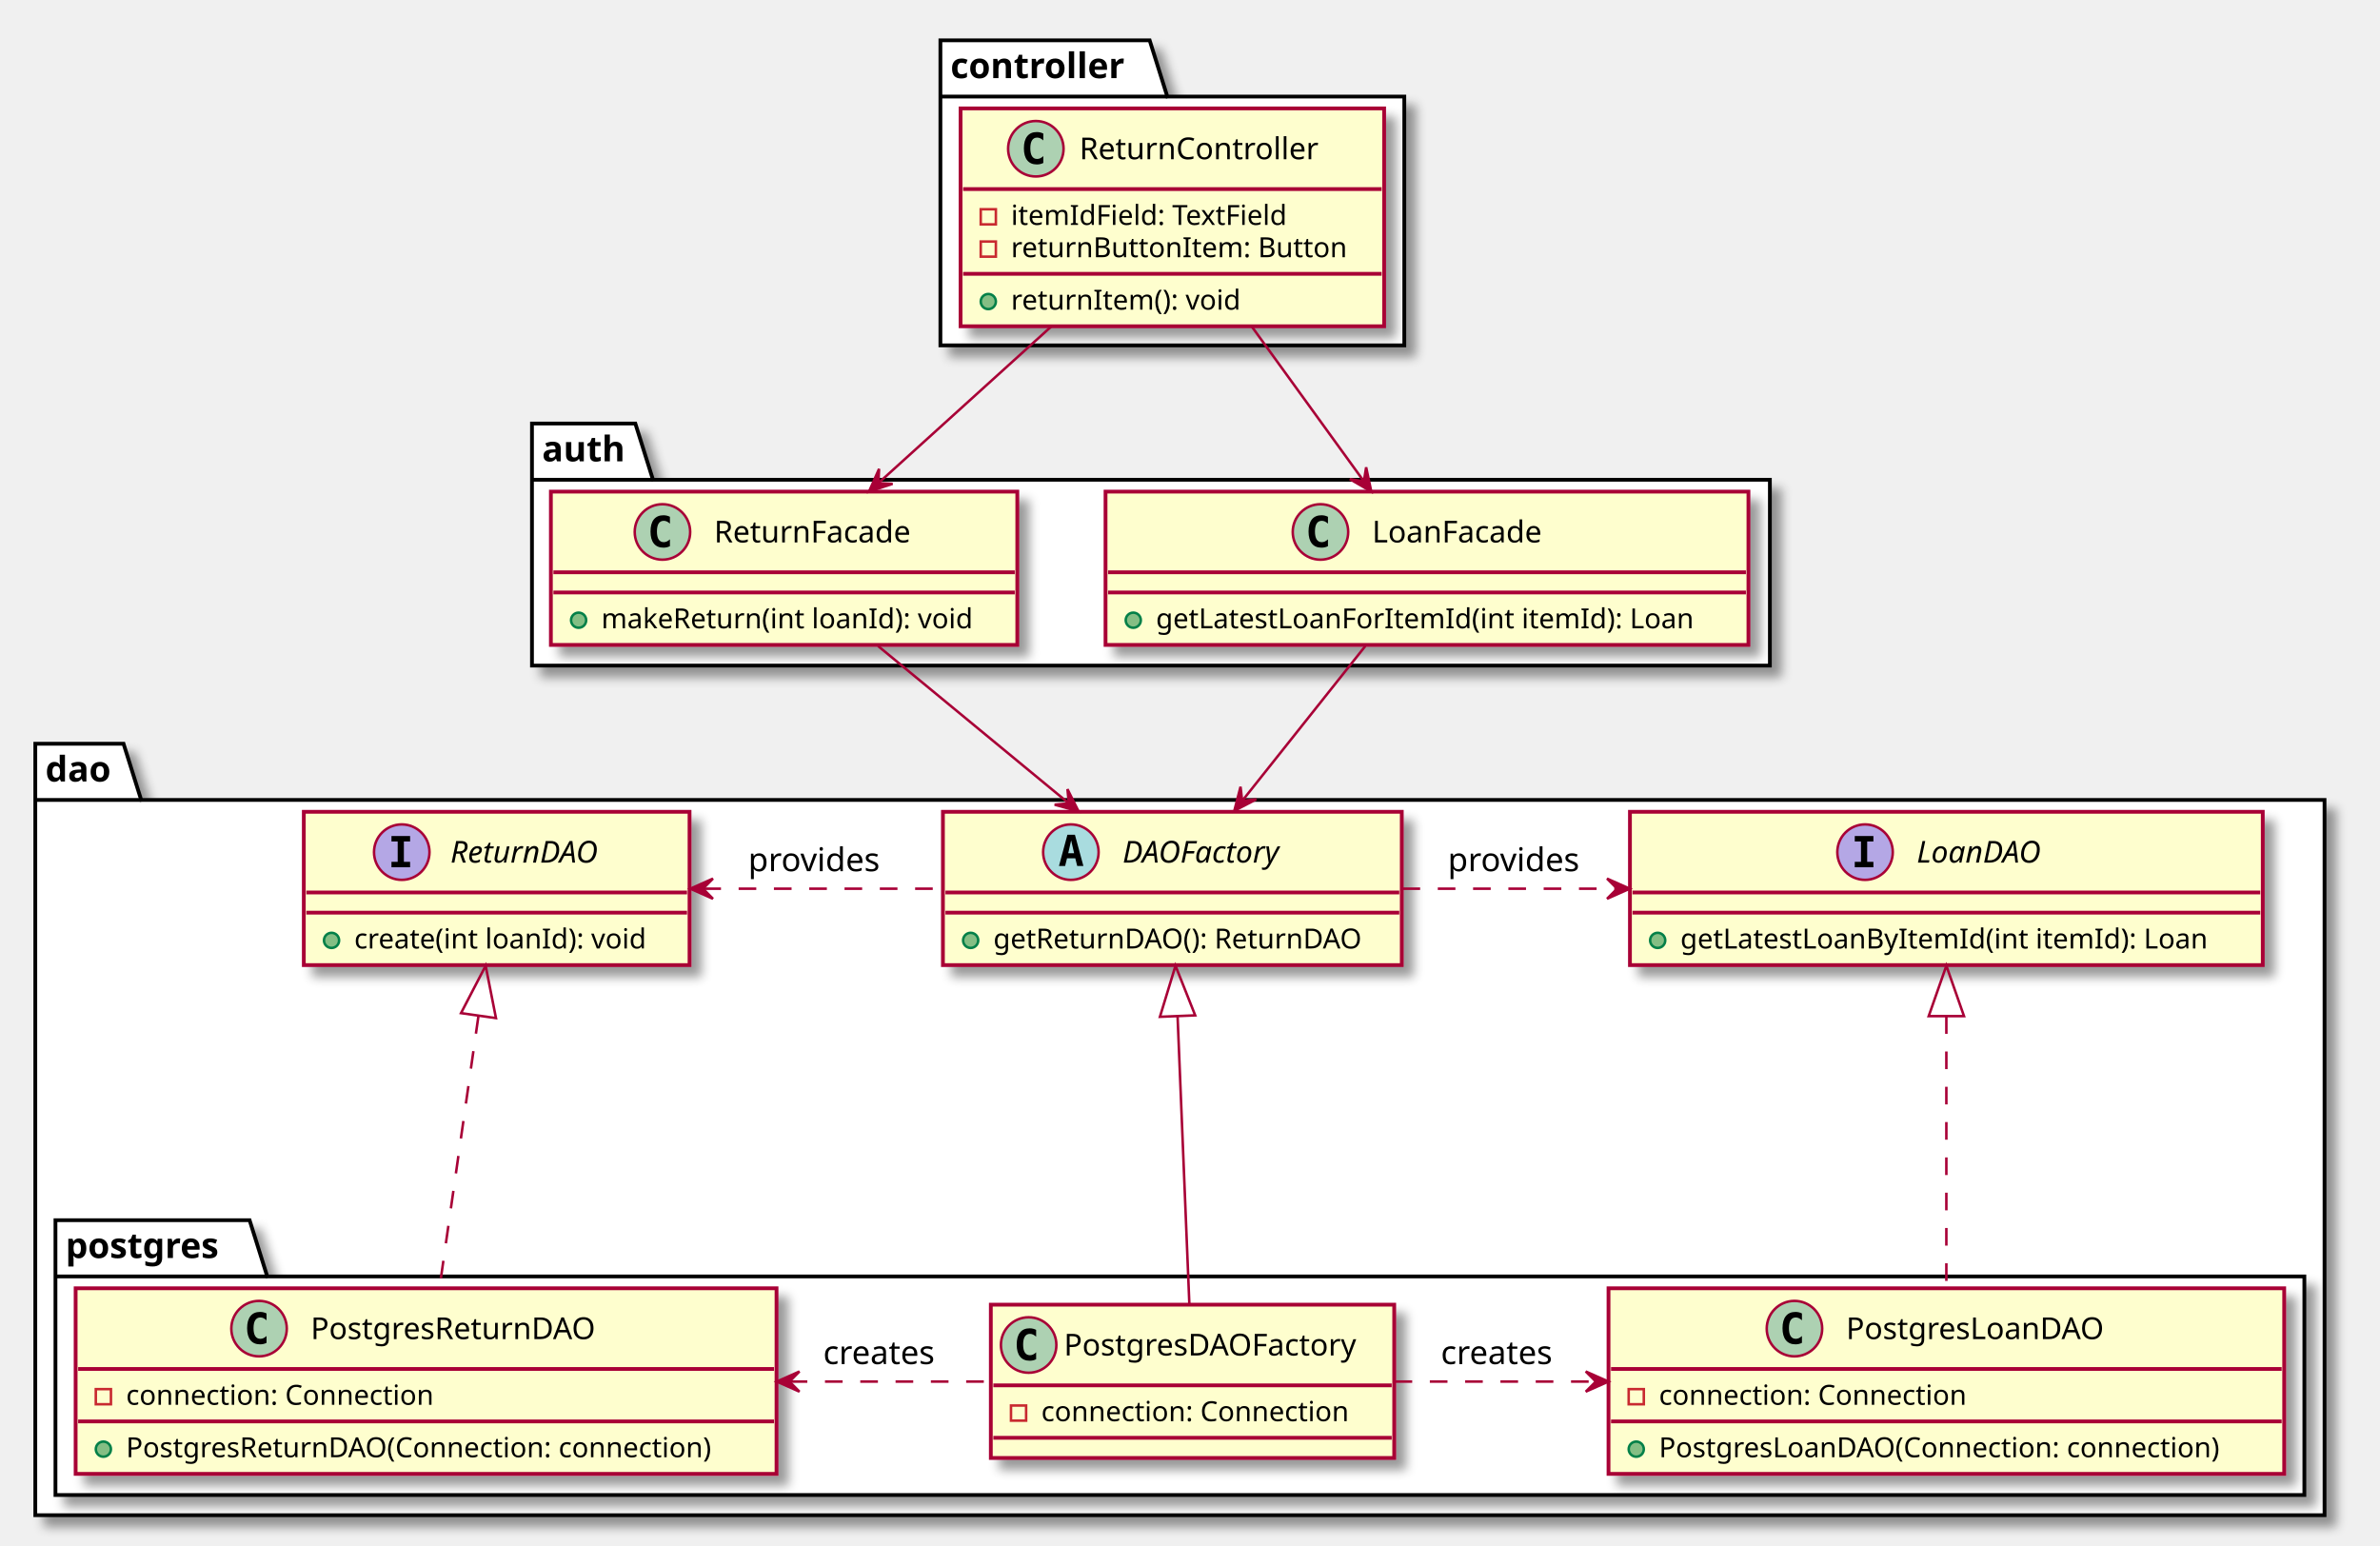
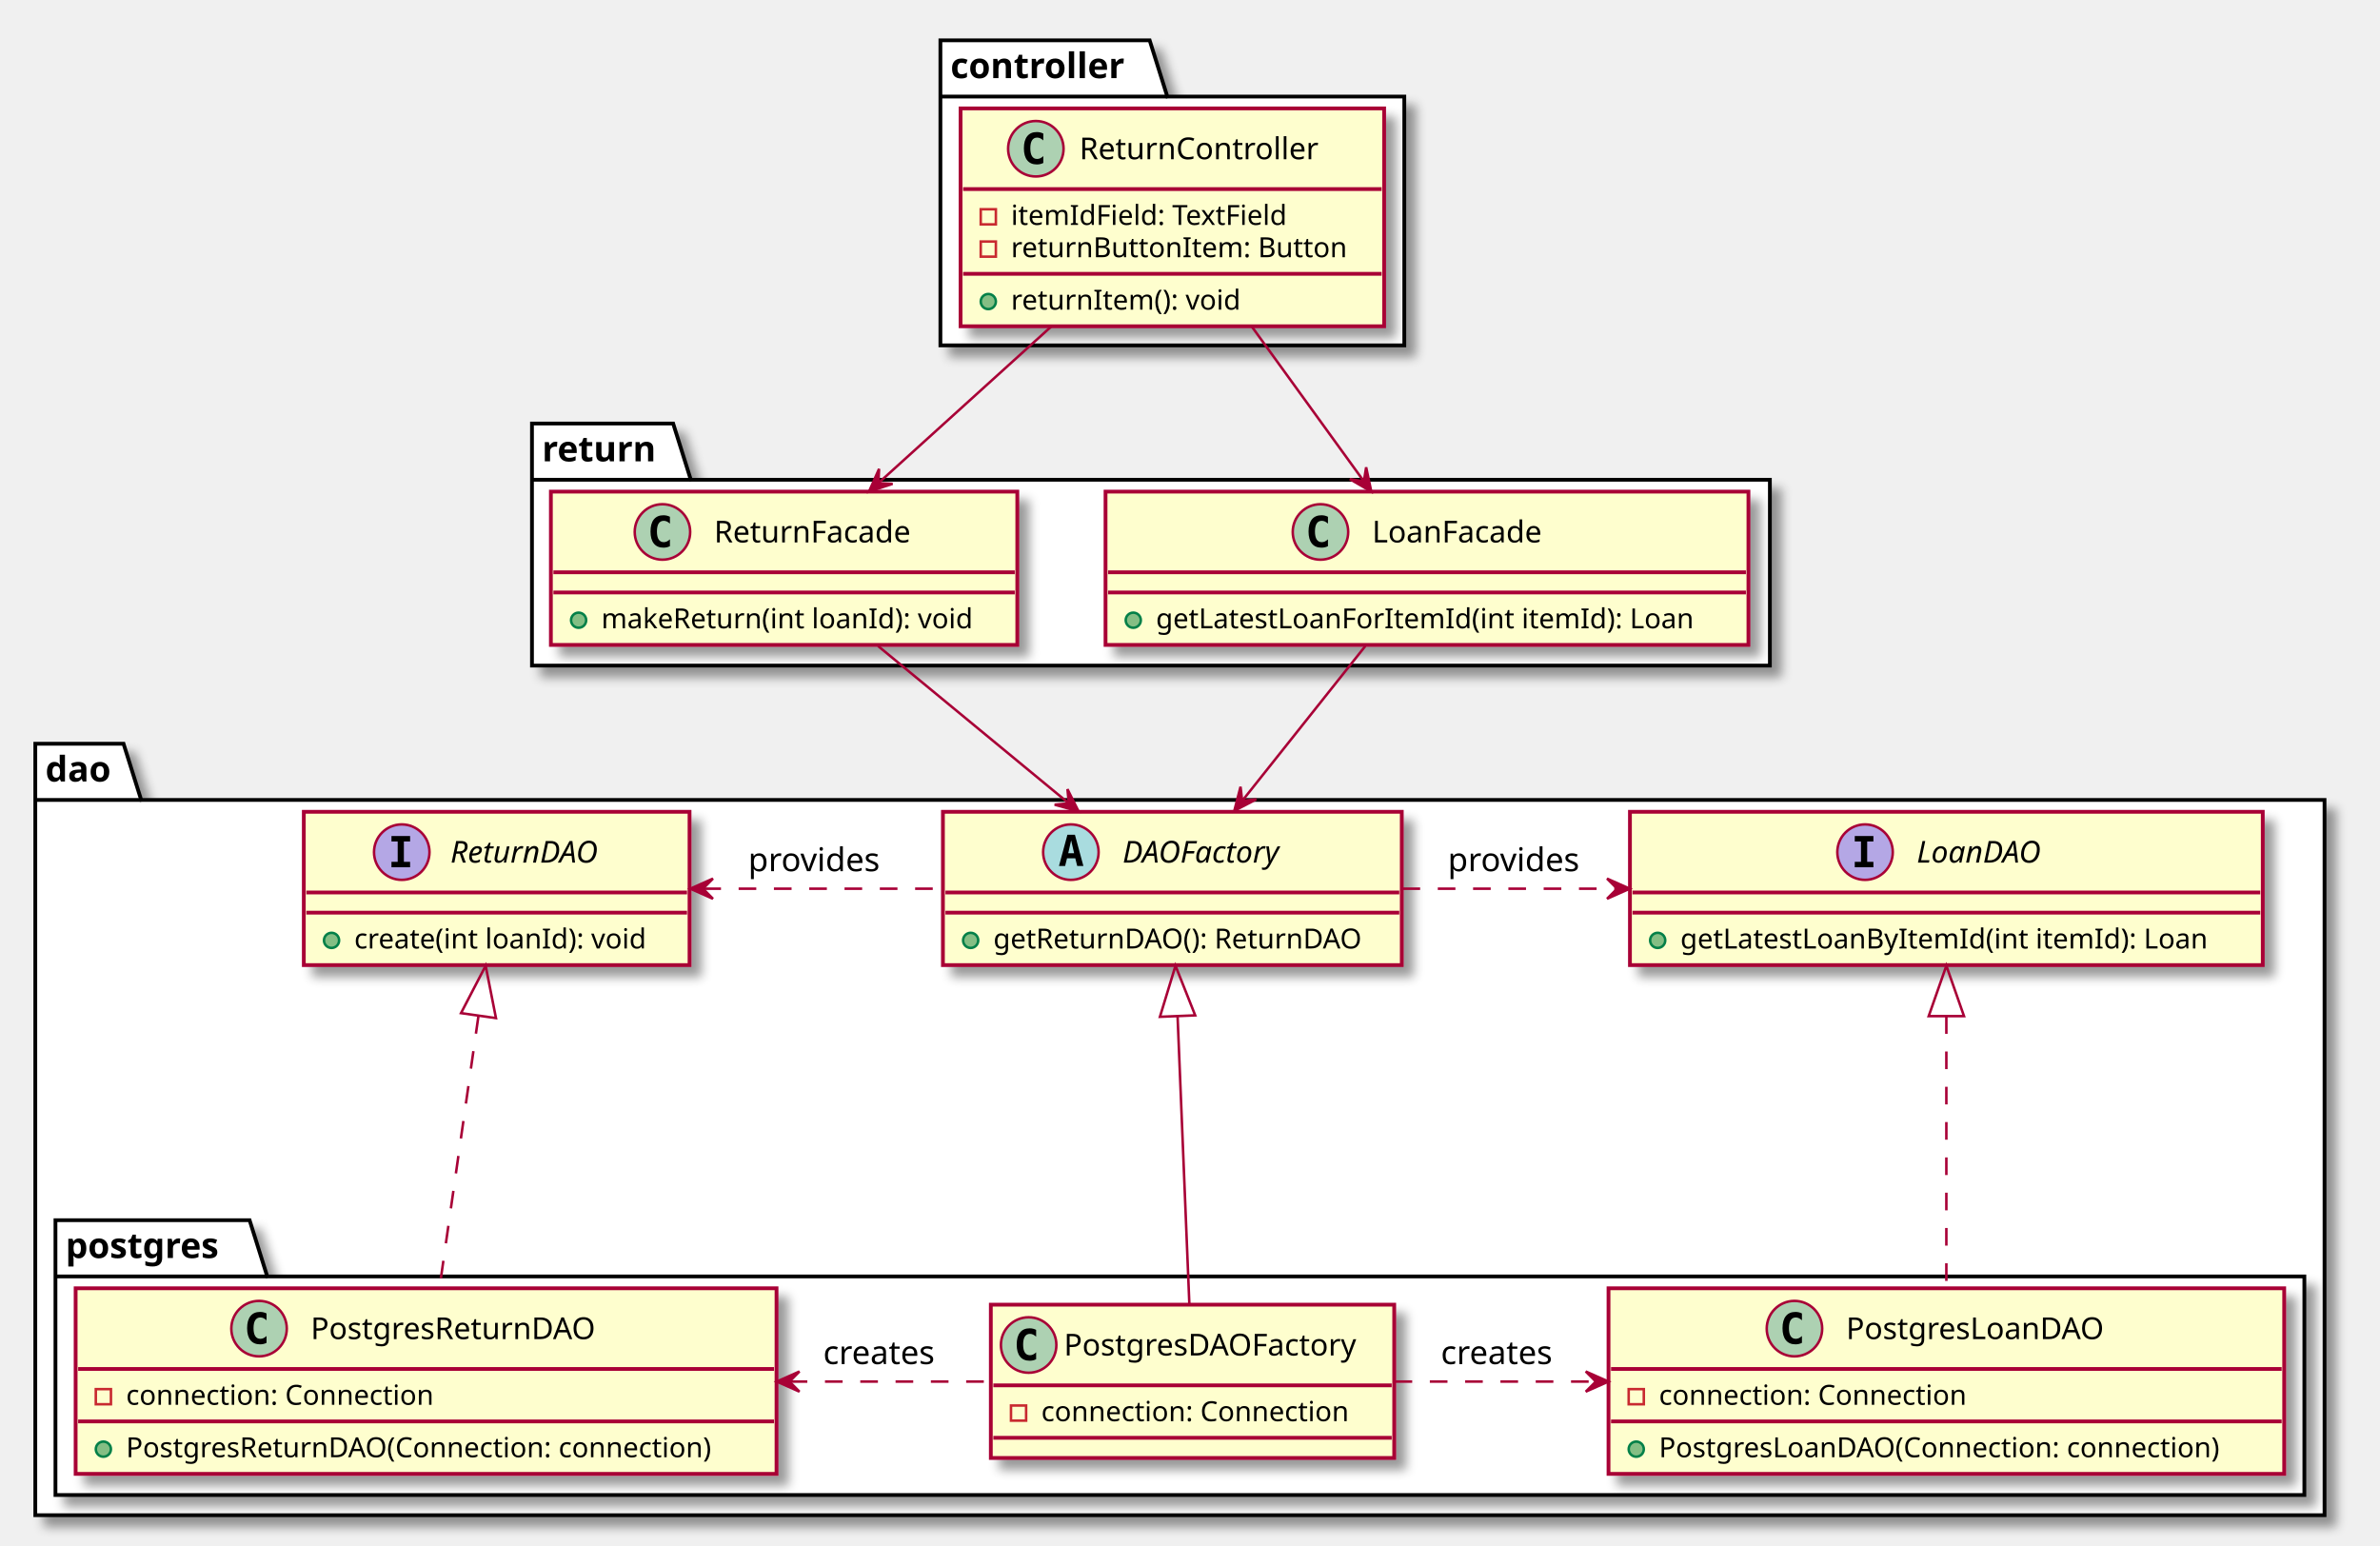
<svg xmlns="http://www.w3.org/2000/svg" contentScriptType="application/ecmascript" contentStyleType="text/css" height="613px" preserveAspectRatio="none" style="width:944px;height:613px;" version="1.1" viewBox="0 0 944 613" width="944px" zoomAndPan="magnify">
  <defs>
-     <filter height="300%" id="f1jvt4hbmxjerm" width="300%" x="-1" y="-1">
+     <filter height="300%" id="fxhbsyodvayru" width="300%" x="-1" y="-1">
      <feGaussianBlur result="blurOut" stdDeviation="2.0" />
      <feColorMatrix in="blurOut" result="blurOut2" type="matrix" values="0 0 0 0 0 0 0 0 0 0 0 0 0 0 0 0 0 0 .4 0" />
      <feOffset dx="4.0" dy="4.0" in="blurOut2" result="blurOut3" />
      <feBlend in="SourceGraphic" in2="blurOut3" mode="normal" />
    </filter>
  </defs>
  <g>
-     <polygon fill="#FFFFFF" filter="url(#f1jvt4hbmxjerm)" points="373,16,456,16,463,38.297,557,38.297,557,137,373,137,373,16" style="stroke: #000000; stroke-width: 1.5;" />
+     <polygon fill="#FFFFFF" filter="url(#fxhbsyodvayru)" points="373,16,456,16,463,38.297,557,38.297,557,137,373,137,373,16" style="stroke: #000000; stroke-width: 1.5;" />
    <line style="stroke: #000000; stroke-width: 1.5;" x1="373" x2="463" y1="38.297" y2="38.297" />
    <text fill="#000000" font-family="sans-serif" font-size="14" font-weight="bold" lengthAdjust="spacingAndGlyphs" textLength="77" x="377" y="30.995">controller</text>
-     <polygon fill="#FFFFFF" filter="url(#f1jvt4hbmxjerm)" points="211,168,252,168,259,190.297,702,190.297,702,264,211,264,211,168" style="stroke: #000000; stroke-width: 1.5;" />
-     <line style="stroke: #000000; stroke-width: 1.5;" x1="211" x2="259" y1="190.297" y2="190.297" />
-     <text fill="#000000" font-family="sans-serif" font-size="14" font-weight="bold" lengthAdjust="spacingAndGlyphs" textLength="35" x="215" y="182.995">auth</text>
-     <polygon fill="#FFFFFF" filter="url(#f1jvt4hbmxjerm)" points="14,295,49,295,56,317.297,922,317.297,922,601,14,601,14,295" style="stroke: #000000; stroke-width: 1.5;" />
+     <polygon fill="#FFFFFF" filter="url(#fxhbsyodvayru)" points="211,168,267,168,274,190.297,702,190.297,702,264,211,264,211,168" style="stroke: #000000; stroke-width: 1.5;" />
+     <line style="stroke: #000000; stroke-width: 1.5;" x1="211" x2="274" y1="190.297" y2="190.297" />
+     <text fill="#000000" font-family="sans-serif" font-size="14" font-weight="bold" lengthAdjust="spacingAndGlyphs" textLength="50" x="215" y="182.995">return</text>
+     <polygon fill="#FFFFFF" filter="url(#fxhbsyodvayru)" points="14,295,49,295,56,317.297,922,317.297,922,601,14,601,14,295" style="stroke: #000000; stroke-width: 1.5;" />
    <line style="stroke: #000000; stroke-width: 1.5;" x1="14" x2="56" y1="317.297" y2="317.297" />
    <text fill="#000000" font-family="sans-serif" font-size="14" font-weight="bold" lengthAdjust="spacingAndGlyphs" textLength="29" x="18" y="309.995">dao</text>
-     <polygon fill="#FFFFFF" filter="url(#f1jvt4hbmxjerm)" points="22,484,99,484,106,506.297,914,506.297,914,593,22,593,22,484" style="stroke: #000000; stroke-width: 1.5;" />
+     <polygon fill="#FFFFFF" filter="url(#fxhbsyodvayru)" points="22,484,99,484,106,506.297,914,506.297,914,593,22,593,22,484" style="stroke: #000000; stroke-width: 1.5;" />
    <line style="stroke: #000000; stroke-width: 1.5;" x1="22" x2="106" y1="506.297" y2="506.297" />
    <text fill="#000000" font-family="sans-serif" font-size="14" font-weight="bold" lengthAdjust="spacingAndGlyphs" textLength="71" x="26" y="498.995">postgres</text>
-     <rect fill="#FEFECE" filter="url(#f1jvt4hbmxjerm)" height="86.414" id="ReturnController" style="stroke: #A80036; stroke-width: 1.5;" width="168" x="381" y="43" />
+     <rect fill="#FEFECE" filter="url(#fxhbsyodvayru)" height="86.414" id="ReturnController" style="stroke: #A80036; stroke-width: 1.5;" width="168" x="381" y="43" />
    <ellipse cx="410.85" cy="59" fill="#ADD1B2" rx="11" ry="11" style="stroke: #A80036; stroke-width: 1.0;" />
    <path d="M413.819,64.641 Q413.241,64.938 412.6,65.086 Q411.959,65.234 411.256,65.234 Q408.756,65.234 407.436,63.586 Q406.116,61.938 406.116,58.812 Q406.116,55.688 407.436,54.031 Q408.756,52.375 411.256,52.375 Q411.959,52.375 412.608,52.531 Q413.256,52.688 413.819,52.984 L413.819,55.703 Q413.194,55.125 412.6,54.852 Q412.006,54.578 411.381,54.578 Q410.038,54.578 409.35,55.648 Q408.663,56.719 408.663,58.812 Q408.663,60.906 409.35,61.977 Q410.038,63.047 411.381,63.047 Q412.006,63.047 412.6,62.773 Q413.194,62.5 413.819,61.922 L413.819,64.641 Z " />
    <text fill="#000000" font-family="sans-serif" font-size="12" lengthAdjust="spacingAndGlyphs" textLength="103" x="428.15" y="63.154">ReturnController</text>
    <line style="stroke: #A80036; stroke-width: 1.5;" x1="382" x2="548" y1="75" y2="75" />
    <rect fill="none" height="6" style="stroke: #C82930; stroke-width: 1.0;" width="6" x="389" y="83" />
    <text fill="#000000" font-family="sans-serif" font-size="11" lengthAdjust="spacingAndGlyphs" textLength="119" x="401" y="89.21">itemIdField: TextField</text>
    <rect fill="none" height="6" style="stroke: #C82930; stroke-width: 1.0;" width="6" x="389" y="95.805" />
    <text fill="#000000" font-family="sans-serif" font-size="11" lengthAdjust="spacingAndGlyphs" textLength="142" x="401" y="102.015">returnButtonItem: Button</text>
    <line style="stroke: #A80036; stroke-width: 1.5;" x1="382" x2="548" y1="108.609" y2="108.609" />
    <ellipse cx="392" cy="119.609" fill="#84BE84" rx="3" ry="3" style="stroke: #038048; stroke-width: 1.0;" />
    <text fill="#000000" font-family="sans-serif" font-size="11" lengthAdjust="spacingAndGlyphs" textLength="99" x="401" y="122.82">returnItem(): void</text>
-     <rect fill="#FEFECE" filter="url(#f1jvt4hbmxjerm)" height="60.805" id="ReturnFacade" style="stroke: #A80036; stroke-width: 1.5;" width="185" x="218.5" y="195" />
+     <rect fill="#FEFECE" filter="url(#fxhbsyodvayru)" height="60.805" id="ReturnFacade" style="stroke: #A80036; stroke-width: 1.5;" width="185" x="218.5" y="195" />
    <ellipse cx="262.75" cy="211" fill="#ADD1B2" rx="11" ry="11" style="stroke: #A80036; stroke-width: 1.0;" />
    <path d="M265.719,216.641 Q265.141,216.938 264.5,217.086 Q263.859,217.234 263.156,217.234 Q260.656,217.234 259.336,215.586 Q258.016,213.938 258.016,210.812 Q258.016,207.688 259.336,206.031 Q260.656,204.375 263.156,204.375 Q263.859,204.375 264.508,204.531 Q265.156,204.688 265.719,204.984 L265.719,207.703 Q265.094,207.125 264.5,206.852 Q263.906,206.578 263.281,206.578 Q261.938,206.578 261.25,207.648 Q260.562,208.719 260.562,210.812 Q260.562,212.906 261.25,213.977 Q261.938,215.047 263.281,215.047 Q263.906,215.047 264.5,214.773 Q265.094,214.5 265.719,213.922 L265.719,216.641 Z " />
    <text fill="#000000" font-family="sans-serif" font-size="12" lengthAdjust="spacingAndGlyphs" textLength="88" x="283.25" y="215.154">ReturnFacade</text>
    <line style="stroke: #A80036; stroke-width: 1.5;" x1="219.5" x2="402.5" y1="227" y2="227" />
    <line style="stroke: #A80036; stroke-width: 1.5;" x1="219.5" x2="402.5" y1="235" y2="235" />
    <ellipse cx="229.5" cy="246" fill="#84BE84" rx="3" ry="3" style="stroke: #038048; stroke-width: 1.0;" />
    <text fill="#000000" font-family="sans-serif" font-size="11" lengthAdjust="spacingAndGlyphs" textLength="159" x="238.5" y="249.21">makeReturn(int loanId): void</text>
-     <rect fill="#FEFECE" filter="url(#f1jvt4hbmxjerm)" height="60.805" id="LoanFacade" style="stroke: #A80036; stroke-width: 1.5;" width="255" x="438.5" y="195" />
+     <rect fill="#FEFECE" filter="url(#fxhbsyodvayru)" height="60.805" id="LoanFacade" style="stroke: #A80036; stroke-width: 1.5;" width="255" x="438.5" y="195" />
    <ellipse cx="523.75" cy="211" fill="#ADD1B2" rx="11" ry="11" style="stroke: #A80036; stroke-width: 1.0;" />
    <path d="M526.719,216.641 Q526.141,216.938 525.5,217.086 Q524.859,217.234 524.156,217.234 Q521.656,217.234 520.336,215.586 Q519.016,213.938 519.016,210.812 Q519.016,207.688 520.336,206.031 Q521.656,204.375 524.156,204.375 Q524.859,204.375 525.508,204.531 Q526.156,204.688 526.719,204.984 L526.719,207.703 Q526.094,207.125 525.5,206.852 Q524.906,206.578 524.281,206.578 Q522.938,206.578 522.25,207.648 Q521.562,208.719 521.562,210.812 Q521.562,212.906 522.25,213.977 Q522.938,215.047 524.281,215.047 Q524.906,215.047 525.5,214.773 Q526.094,214.5 526.719,213.922 L526.719,216.641 Z " />
    <text fill="#000000" font-family="sans-serif" font-size="12" lengthAdjust="spacingAndGlyphs" textLength="76" x="544.25" y="215.154">LoanFacade</text>
    <line style="stroke: #A80036; stroke-width: 1.5;" x1="439.5" x2="692.5" y1="227" y2="227" />
    <line style="stroke: #A80036; stroke-width: 1.5;" x1="439.5" x2="692.5" y1="235" y2="235" />
    <ellipse cx="449.5" cy="246" fill="#84BE84" rx="3" ry="3" style="stroke: #038048; stroke-width: 1.0;" />
    <text fill="#000000" font-family="sans-serif" font-size="11" lengthAdjust="spacingAndGlyphs" textLength="229" x="458.5" y="249.21">getLatestLoanForItemId(int itemId): Loan</text>
-     <rect fill="#FEFECE" filter="url(#f1jvt4hbmxjerm)" height="60.805" id="DAOFactory" style="stroke: #A80036; stroke-width: 1.5;" width="182" x="374" y="322" />
+     <rect fill="#FEFECE" filter="url(#fxhbsyodvayru)" height="60.805" id="DAOFactory" style="stroke: #A80036; stroke-width: 1.5;" width="182" x="374" y="322" />
    <ellipse cx="424.75" cy="338" fill="#A9DCDF" rx="11" ry="11" style="stroke: #A80036; stroke-width: 1.0;" />
    <path d="M424.859,333.344 L423.703,338.422 L426.031,338.422 L424.859,333.344 Z M423.375,331.109 L426.359,331.109 L429.719,343.5 L427.266,343.5 L426.5,340.438 L423.219,340.438 L422.469,343.5 L420.031,343.5 L423.375,331.109 Z " />
    <text fill="#000000" font-family="sans-serif" font-size="12" font-style="italic" lengthAdjust="spacingAndGlyphs" textLength="72" x="445.25" y="342.154">DAOFactory</text>
    <line style="stroke: #A80036; stroke-width: 1.5;" x1="375" x2="555" y1="354" y2="354" />
    <line style="stroke: #A80036; stroke-width: 1.5;" x1="375" x2="555" y1="362" y2="362" />
    <ellipse cx="385" cy="373" fill="#84BE84" rx="3" ry="3" style="stroke: #038048; stroke-width: 1.0;" />
    <text fill="#000000" font-family="sans-serif" font-size="11" lengthAdjust="spacingAndGlyphs" textLength="156" x="394" y="376.21">getReturnDAO(): ReturnDAO</text>
-     <rect fill="#FEFECE" filter="url(#f1jvt4hbmxjerm)" height="60.805" id="ReturnDAO" style="stroke: #A80036; stroke-width: 1.5;" width="153" x="120.5" y="322" />
+     <rect fill="#FEFECE" filter="url(#fxhbsyodvayru)" height="60.805" id="ReturnDAO" style="stroke: #A80036; stroke-width: 1.5;" width="153" x="120.5" y="322" />
    <ellipse cx="159.35" cy="338" fill="#B4A7E5" rx="11" ry="11" style="stroke: #A80036; stroke-width: 1.0;" />
    <path d="M155.272,333.766 L155.272,331.609 L162.662,331.609 L162.662,333.766 L160.194,333.766 L160.194,341.844 L162.662,341.844 L162.662,344 L155.272,344 L155.272,341.844 L157.741,341.844 L157.741,333.766 L155.272,333.766 Z " />
    <text fill="#000000" font-family="sans-serif" font-size="12" font-style="italic" lengthAdjust="spacingAndGlyphs" textLength="68" x="178.65" y="342.154">ReturnDAO</text>
    <line style="stroke: #A80036; stroke-width: 1.5;" x1="121.5" x2="272.5" y1="354" y2="354" />
    <line style="stroke: #A80036; stroke-width: 1.5;" x1="121.5" x2="272.5" y1="362" y2="362" />
    <ellipse cx="131.5" cy="373" fill="#84BE84" rx="3" ry="3" style="stroke: #038048; stroke-width: 1.0;" />
    <text fill="#000000" font-family="sans-serif" font-size="11" lengthAdjust="spacingAndGlyphs" textLength="127" x="140.5" y="376.21">create(int loanId): void</text>
-     <rect fill="#FEFECE" filter="url(#f1jvt4hbmxjerm)" height="60.805" id="LoanDAO" style="stroke: #A80036; stroke-width: 1.5;" width="251" x="646.5" y="322" />
+     <rect fill="#FEFECE" filter="url(#fxhbsyodvayru)" height="60.805" id="LoanDAO" style="stroke: #A80036; stroke-width: 1.5;" width="251" x="646.5" y="322" />
    <ellipse cx="739.75" cy="338" fill="#B4A7E5" rx="11" ry="11" style="stroke: #A80036; stroke-width: 1.0;" />
    <path d="M735.672,333.766 L735.672,331.609 L743.062,331.609 L743.062,333.766 L740.594,333.766 L740.594,341.844 L743.062,341.844 L743.062,344 L735.672,344 L735.672,341.844 L738.141,341.844 L738.141,333.766 L735.672,333.766 Z " />
    <text fill="#000000" font-family="sans-serif" font-size="12" font-style="italic" lengthAdjust="spacingAndGlyphs" textLength="56" x="760.25" y="342.154">LoanDAO</text>
    <line style="stroke: #A80036; stroke-width: 1.5;" x1="647.5" x2="896.5" y1="354" y2="354" />
    <line style="stroke: #A80036; stroke-width: 1.5;" x1="647.5" x2="896.5" y1="362" y2="362" />
    <ellipse cx="657.5" cy="373" fill="#84BE84" rx="3" ry="3" style="stroke: #038048; stroke-width: 1.0;" />
    <text fill="#000000" font-family="sans-serif" font-size="11" lengthAdjust="spacingAndGlyphs" textLength="225" x="666.5" y="376.21">getLatestLoanByItemId(int itemId): Loan</text>
-     <rect fill="#FEFECE" filter="url(#f1jvt4hbmxjerm)" height="73.609" id="PostgresReturnDAO" style="stroke: #A80036; stroke-width: 1.5;" width="278" x="30" y="511" />
+     <rect fill="#FEFECE" filter="url(#fxhbsyodvayru)" height="73.609" id="PostgresReturnDAO" style="stroke: #A80036; stroke-width: 1.5;" width="278" x="30" y="511" />
    <ellipse cx="102.75" cy="527" fill="#ADD1B2" rx="11" ry="11" style="stroke: #A80036; stroke-width: 1.0;" />
    <path d="M105.719,532.641 Q105.141,532.938 104.5,533.086 Q103.859,533.234 103.156,533.234 Q100.656,533.234 99.336,531.586 Q98.016,529.938 98.016,526.812 Q98.016,523.688 99.336,522.031 Q100.656,520.375 103.156,520.375 Q103.859,520.375 104.508,520.531 Q105.156,520.688 105.719,520.984 L105.719,523.703 Q105.094,523.125 104.5,522.852 Q103.906,522.578 103.281,522.578 Q101.938,522.578 101.25,523.648 Q100.562,524.719 100.562,526.812 Q100.562,528.906 101.25,529.977 Q101.938,531.047 103.281,531.047 Q103.906,531.047 104.5,530.773 Q105.094,530.5 105.719,529.922 L105.719,532.641 Z " />
    <text fill="#000000" font-family="sans-serif" font-size="12" lengthAdjust="spacingAndGlyphs" textLength="124" x="123.25" y="531.154">PostgresReturnDAO</text>
    <line style="stroke: #A80036; stroke-width: 1.5;" x1="31" x2="307" y1="543" y2="543" />
    <rect fill="none" height="6" style="stroke: #C82930; stroke-width: 1.0;" width="6" x="38" y="551" />
    <text fill="#000000" font-family="sans-serif" font-size="11" lengthAdjust="spacingAndGlyphs" textLength="132" x="50" y="557.21">connection: Connection</text>
    <line style="stroke: #A80036; stroke-width: 1.5;" x1="31" x2="307" y1="563.805" y2="563.805" />
    <ellipse cx="41" cy="574.805" fill="#84BE84" rx="3" ry="3" style="stroke: #038048; stroke-width: 1.0;" />
    <text fill="#000000" font-family="sans-serif" font-size="11" lengthAdjust="spacingAndGlyphs" textLength="252" x="50" y="578.015">PostgresReturnDAO(Connection: connection)</text>
-     <rect fill="#FEFECE" filter="url(#f1jvt4hbmxjerm)" height="60.805" id="PostgresDAOFactory" style="stroke: #A80036; stroke-width: 1.5;" width="160" x="393" y="517.5" />
+     <rect fill="#FEFECE" filter="url(#fxhbsyodvayru)" height="60.805" id="PostgresDAOFactory" style="stroke: #A80036; stroke-width: 1.5;" width="160" x="393" y="517.5" />
    <ellipse cx="408" cy="533.5" fill="#ADD1B2" rx="11" ry="11" style="stroke: #A80036; stroke-width: 1.0;" />
    <path d="M410.969,539.141 Q410.391,539.438 409.75,539.586 Q409.109,539.734 408.406,539.734 Q405.906,539.734 404.586,538.086 Q403.266,536.438 403.266,533.312 Q403.266,530.188 404.586,528.531 Q405.906,526.875 408.406,526.875 Q409.109,526.875 409.758,527.031 Q410.406,527.188 410.969,527.484 L410.969,530.203 Q410.344,529.625 409.75,529.352 Q409.156,529.078 408.531,529.078 Q407.188,529.078 406.5,530.148 Q405.812,531.219 405.812,533.312 Q405.812,535.406 406.5,536.477 Q407.188,537.547 408.531,537.547 Q409.156,537.547 409.75,537.273 Q410.344,537 410.969,536.422 L410.969,539.141 Z " />
    <text fill="#000000" font-family="sans-serif" font-size="12" lengthAdjust="spacingAndGlyphs" textLength="128" x="422" y="537.654">PostgresDAOFactory</text>
    <line style="stroke: #A80036; stroke-width: 1.5;" x1="394" x2="552" y1="549.5" y2="549.5" />
    <rect fill="none" height="6" style="stroke: #C82930; stroke-width: 1.0;" width="6" x="401" y="557.5" />
    <text fill="#000000" font-family="sans-serif" font-size="11" lengthAdjust="spacingAndGlyphs" textLength="132" x="413" y="563.71">connection: Connection</text>
    <line style="stroke: #A80036; stroke-width: 1.5;" x1="394" x2="552" y1="570.305" y2="570.305" />
-     <rect fill="#FEFECE" filter="url(#f1jvt4hbmxjerm)" height="73.609" id="PostgresLoanDAO" style="stroke: #A80036; stroke-width: 1.5;" width="268" x="638" y="511" />
+     <rect fill="#FEFECE" filter="url(#fxhbsyodvayru)" height="73.609" id="PostgresLoanDAO" style="stroke: #A80036; stroke-width: 1.5;" width="268" x="638" y="511" />
    <ellipse cx="711.75" cy="527" fill="#ADD1B2" rx="11" ry="11" style="stroke: #A80036; stroke-width: 1.0;" />
    <path d="M714.719,532.641 Q714.141,532.938 713.5,533.086 Q712.859,533.234 712.156,533.234 Q709.656,533.234 708.336,531.586 Q707.016,529.938 707.016,526.812 Q707.016,523.688 708.336,522.031 Q709.656,520.375 712.156,520.375 Q712.859,520.375 713.508,520.531 Q714.156,520.688 714.719,520.984 L714.719,523.703 Q714.094,523.125 713.5,522.852 Q712.906,522.578 712.281,522.578 Q710.938,522.578 710.25,523.648 Q709.562,524.719 709.562,526.812 Q709.562,528.906 710.25,529.977 Q710.938,531.047 712.281,531.047 Q712.906,531.047 713.5,530.773 Q714.094,530.5 714.719,529.922 L714.719,532.641 Z " />
    <text fill="#000000" font-family="sans-serif" font-size="12" lengthAdjust="spacingAndGlyphs" textLength="112" x="732.25" y="531.154">PostgresLoanDAO</text>
    <line style="stroke: #A80036; stroke-width: 1.5;" x1="639" x2="905" y1="543" y2="543" />
    <rect fill="none" height="6" style="stroke: #C82930; stroke-width: 1.0;" width="6" x="646" y="551" />
    <text fill="#000000" font-family="sans-serif" font-size="11" lengthAdjust="spacingAndGlyphs" textLength="132" x="658" y="557.21">connection: Connection</text>
    <line style="stroke: #A80036; stroke-width: 1.5;" x1="639" x2="905" y1="563.805" y2="563.805" />
    <ellipse cx="649" cy="574.805" fill="#84BE84" rx="3" ry="3" style="stroke: #038048; stroke-width: 1.0;" />
    <text fill="#000000" font-family="sans-serif" font-size="11" lengthAdjust="spacingAndGlyphs" textLength="242" x="658" y="578.015">PostgresLoanDAO(Connection: connection)</text>
    <path d="M189.756,403.075 C184.922,436.834 178.672,480.466 174.299,510.998 " fill="none" id="ReturnDAO&lt;-PostgresReturnDAO" style="stroke: #A80036; stroke-width: 1.0; stroke-dasharray: 7.0,7.0;" />
    <polygon fill="none" points="182.86,401.852,192.625,383.047,196.719,403.837,182.86,401.852" style="stroke: #A80036; stroke-width: 1.0;" />
    <path d="M467.07,403.079 C468.55,439.254 470.494,486.765 471.746,517.346 " fill="none" id="DAOFactory&lt;-PostgresDAOFactory" style="stroke: #A80036; stroke-width: 1.0;" />
    <polygon fill="none" points="460.074,403.316,466.25,383.047,474.062,402.744,460.074,403.316" style="stroke: #A80036; stroke-width: 1.0;" />
    <path d="M772,403.075 C772,436.834 772,480.466 772,510.998 " fill="none" id="LoanDAO&lt;-PostgresLoanDAO" style="stroke: #A80036; stroke-width: 1.0; stroke-dasharray: 7.0,7.0;" />
    <polygon fill="none" points="765,403.047,772,383.047,779,403.047,765,403.047" style="stroke: #A80036; stroke-width: 1.0;" />
    <path d="M313.217,548 C340.649,548 368.42,548 392.943,548 " fill="none" id="PostgresReturnDAO&lt;-PostgresDAOFactory" style="stroke: #A80036; stroke-width: 1.0; stroke-dasharray: 7.0,7.0;" />
    <polygon fill="#A80036" points="308.1,548,317.1,552,313.1,548,317.1,544,308.1,548" style="stroke: #A80036; stroke-width: 1.0;" />
    <text fill="#000000" font-family="sans-serif" font-size="13" lengthAdjust="spacingAndGlyphs" textLength="48" x="326.5" y="541.067">creates</text>
    <path d="M278.968,352.5 C309.007,352.5 343.175,352.5 373.961,352.5 " fill="none" id="ReturnDAO&lt;-DAOFactory" style="stroke: #A80036; stroke-width: 1.0; stroke-dasharray: 7.0,7.0;" />
    <polygon fill="#A80036" points="273.798,352.5,282.798,356.5,278.798,352.5,282.798,348.5,273.798,352.5" style="stroke: #A80036; stroke-width: 1.0;" />
    <text fill="#000000" font-family="sans-serif" font-size="13" lengthAdjust="spacingAndGlyphs" textLength="54" x="296.75" y="345.567">provides</text>
    <path d="M553.126,548 C577.716,548 605.524,548 632.867,548 " fill="none" id="PostgresDAOFactory-&gt;PostgresLoanDAO" style="stroke: #A80036; stroke-width: 1.0; stroke-dasharray: 7.0,7.0;" />
    <polygon fill="#A80036" points="637.966,548,628.966,544,632.966,548,628.966,552,637.966,548" style="stroke: #A80036; stroke-width: 1.0;" />
    <text fill="#000000" font-family="sans-serif" font-size="13" lengthAdjust="spacingAndGlyphs" textLength="48" x="571.5" y="541.067">creates</text>
    <path d="M556.279,352.5 C582.902,352.5 612.53,352.5 641.092,352.5 " fill="none" id="DAOFactory-&gt;LoanDAO" style="stroke: #A80036; stroke-width: 1.0; stroke-dasharray: 7.0,7.0;" />
    <polygon fill="#A80036" points="646.412,352.5,637.412,348.5,641.412,352.5,637.412,356.5,646.412,352.5" style="stroke: #A80036; stroke-width: 1.0;" />
    <text fill="#000000" font-family="sans-serif" font-size="13" lengthAdjust="spacingAndGlyphs" textLength="54" x="574.25" y="345.567">provides</text>
    <path d="M348.279,256.243 C371.084,275.049 400.289,299.134 423.78,318.507 " fill="none" id="ReturnFacade-&gt;DAOFactory" style="stroke: #A80036; stroke-width: 1.0;" />
    <polygon fill="#A80036" points="427.798,321.82,423.399,313.008,423.94,318.639,418.309,319.18,427.798,321.82" style="stroke: #A80036; stroke-width: 1.0;" />
    <path d="M541.551,256.243 C526.896,274.67 508.211,298.165 492.97,317.33 " fill="none" id="LoanFacade-&gt;DAOFactory" style="stroke: #A80036; stroke-width: 1.0;" />
    <polygon fill="#A80036" points="489.574,321.6,498.307,317.046,492.686,317.687,492.046,312.066,489.574,321.6" style="stroke: #A80036; stroke-width: 1.0;" />
    <path d="M417.118,129.374 C395.007,149.403 369.141,172.834 348.481,191.548 " fill="none" id="ReturnController-&gt;ReturnFacade" style="stroke: #A80036; stroke-width: 1.0;" />
    <polygon fill="#A80036" points="344.686,194.986,354.041,191.908,348.392,191.629,348.671,185.979,344.686,194.986" style="stroke: #A80036; stroke-width: 1.0;" />
    <path d="M496.403,129.374 C510.724,149.153 527.447,172.251 540.911,190.847 " fill="none" id="ReturnController-&gt;LoanFacade" style="stroke: #A80036; stroke-width: 1.0;" />
    <polygon fill="#A80036" points="543.907,194.986,541.869,185.35,540.975,190.936,535.389,190.042,543.907,194.986" style="stroke: #A80036; stroke-width: 1.0;" />
  </g>
</svg>
